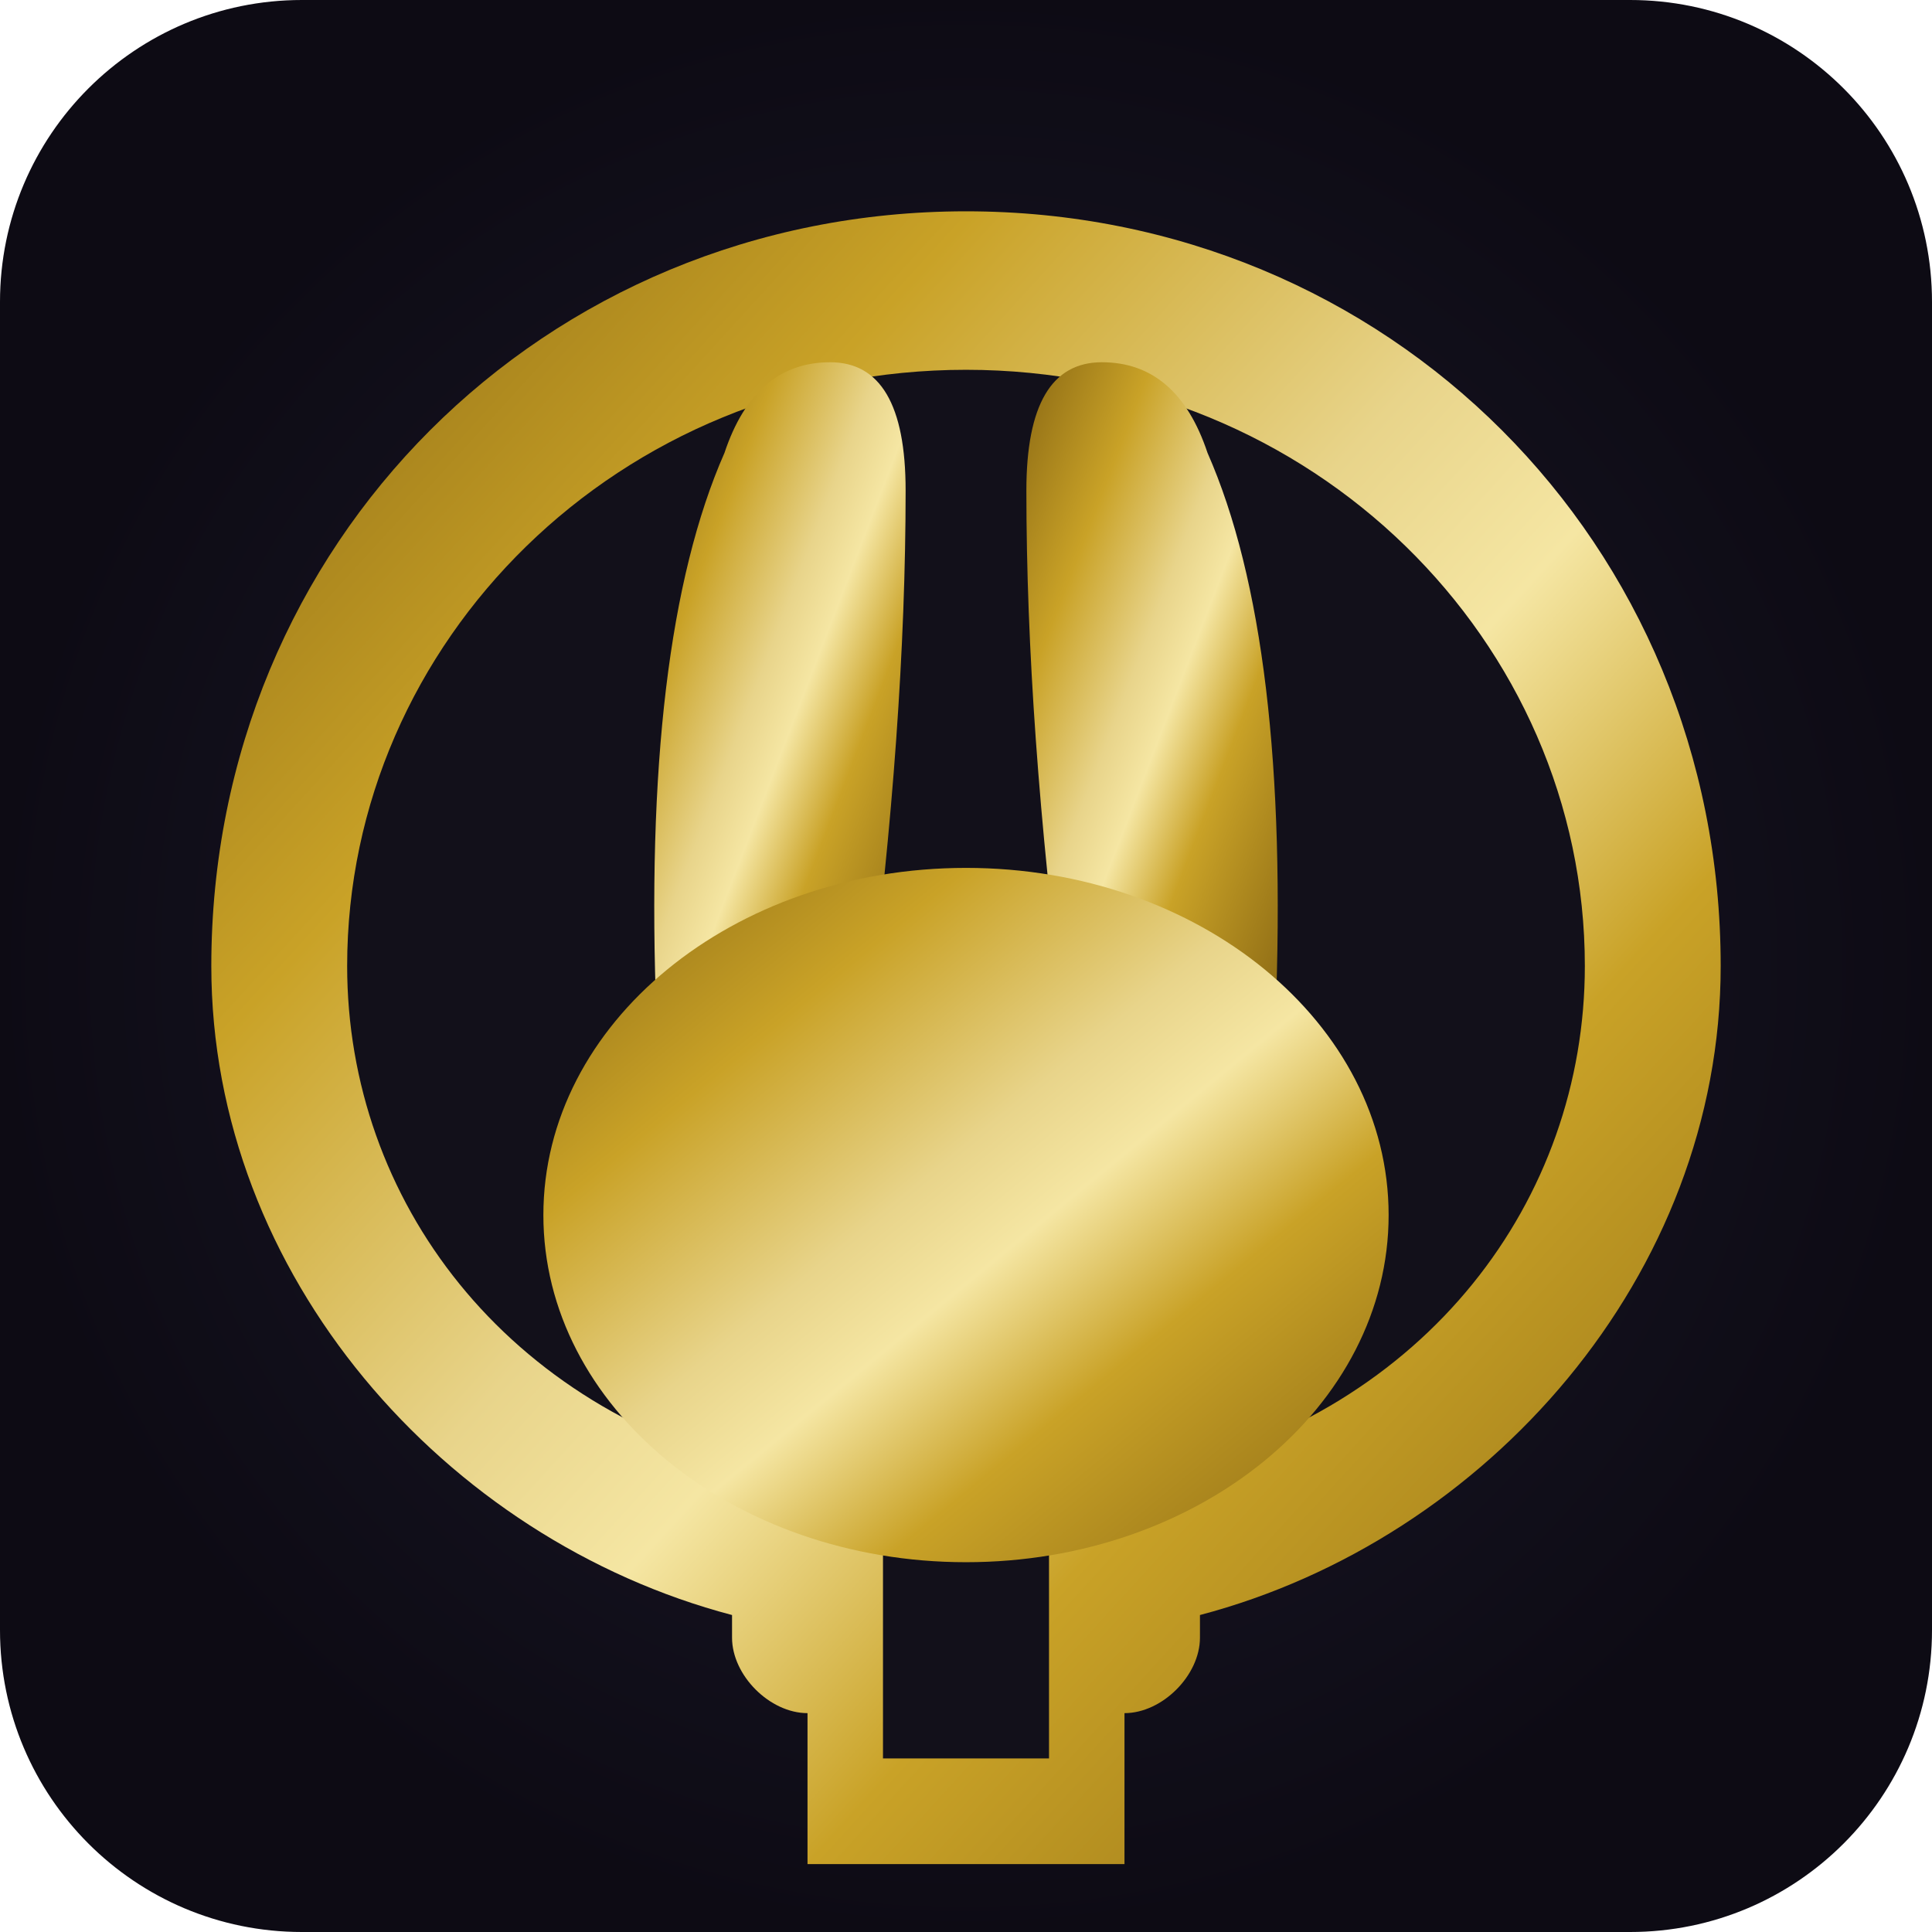
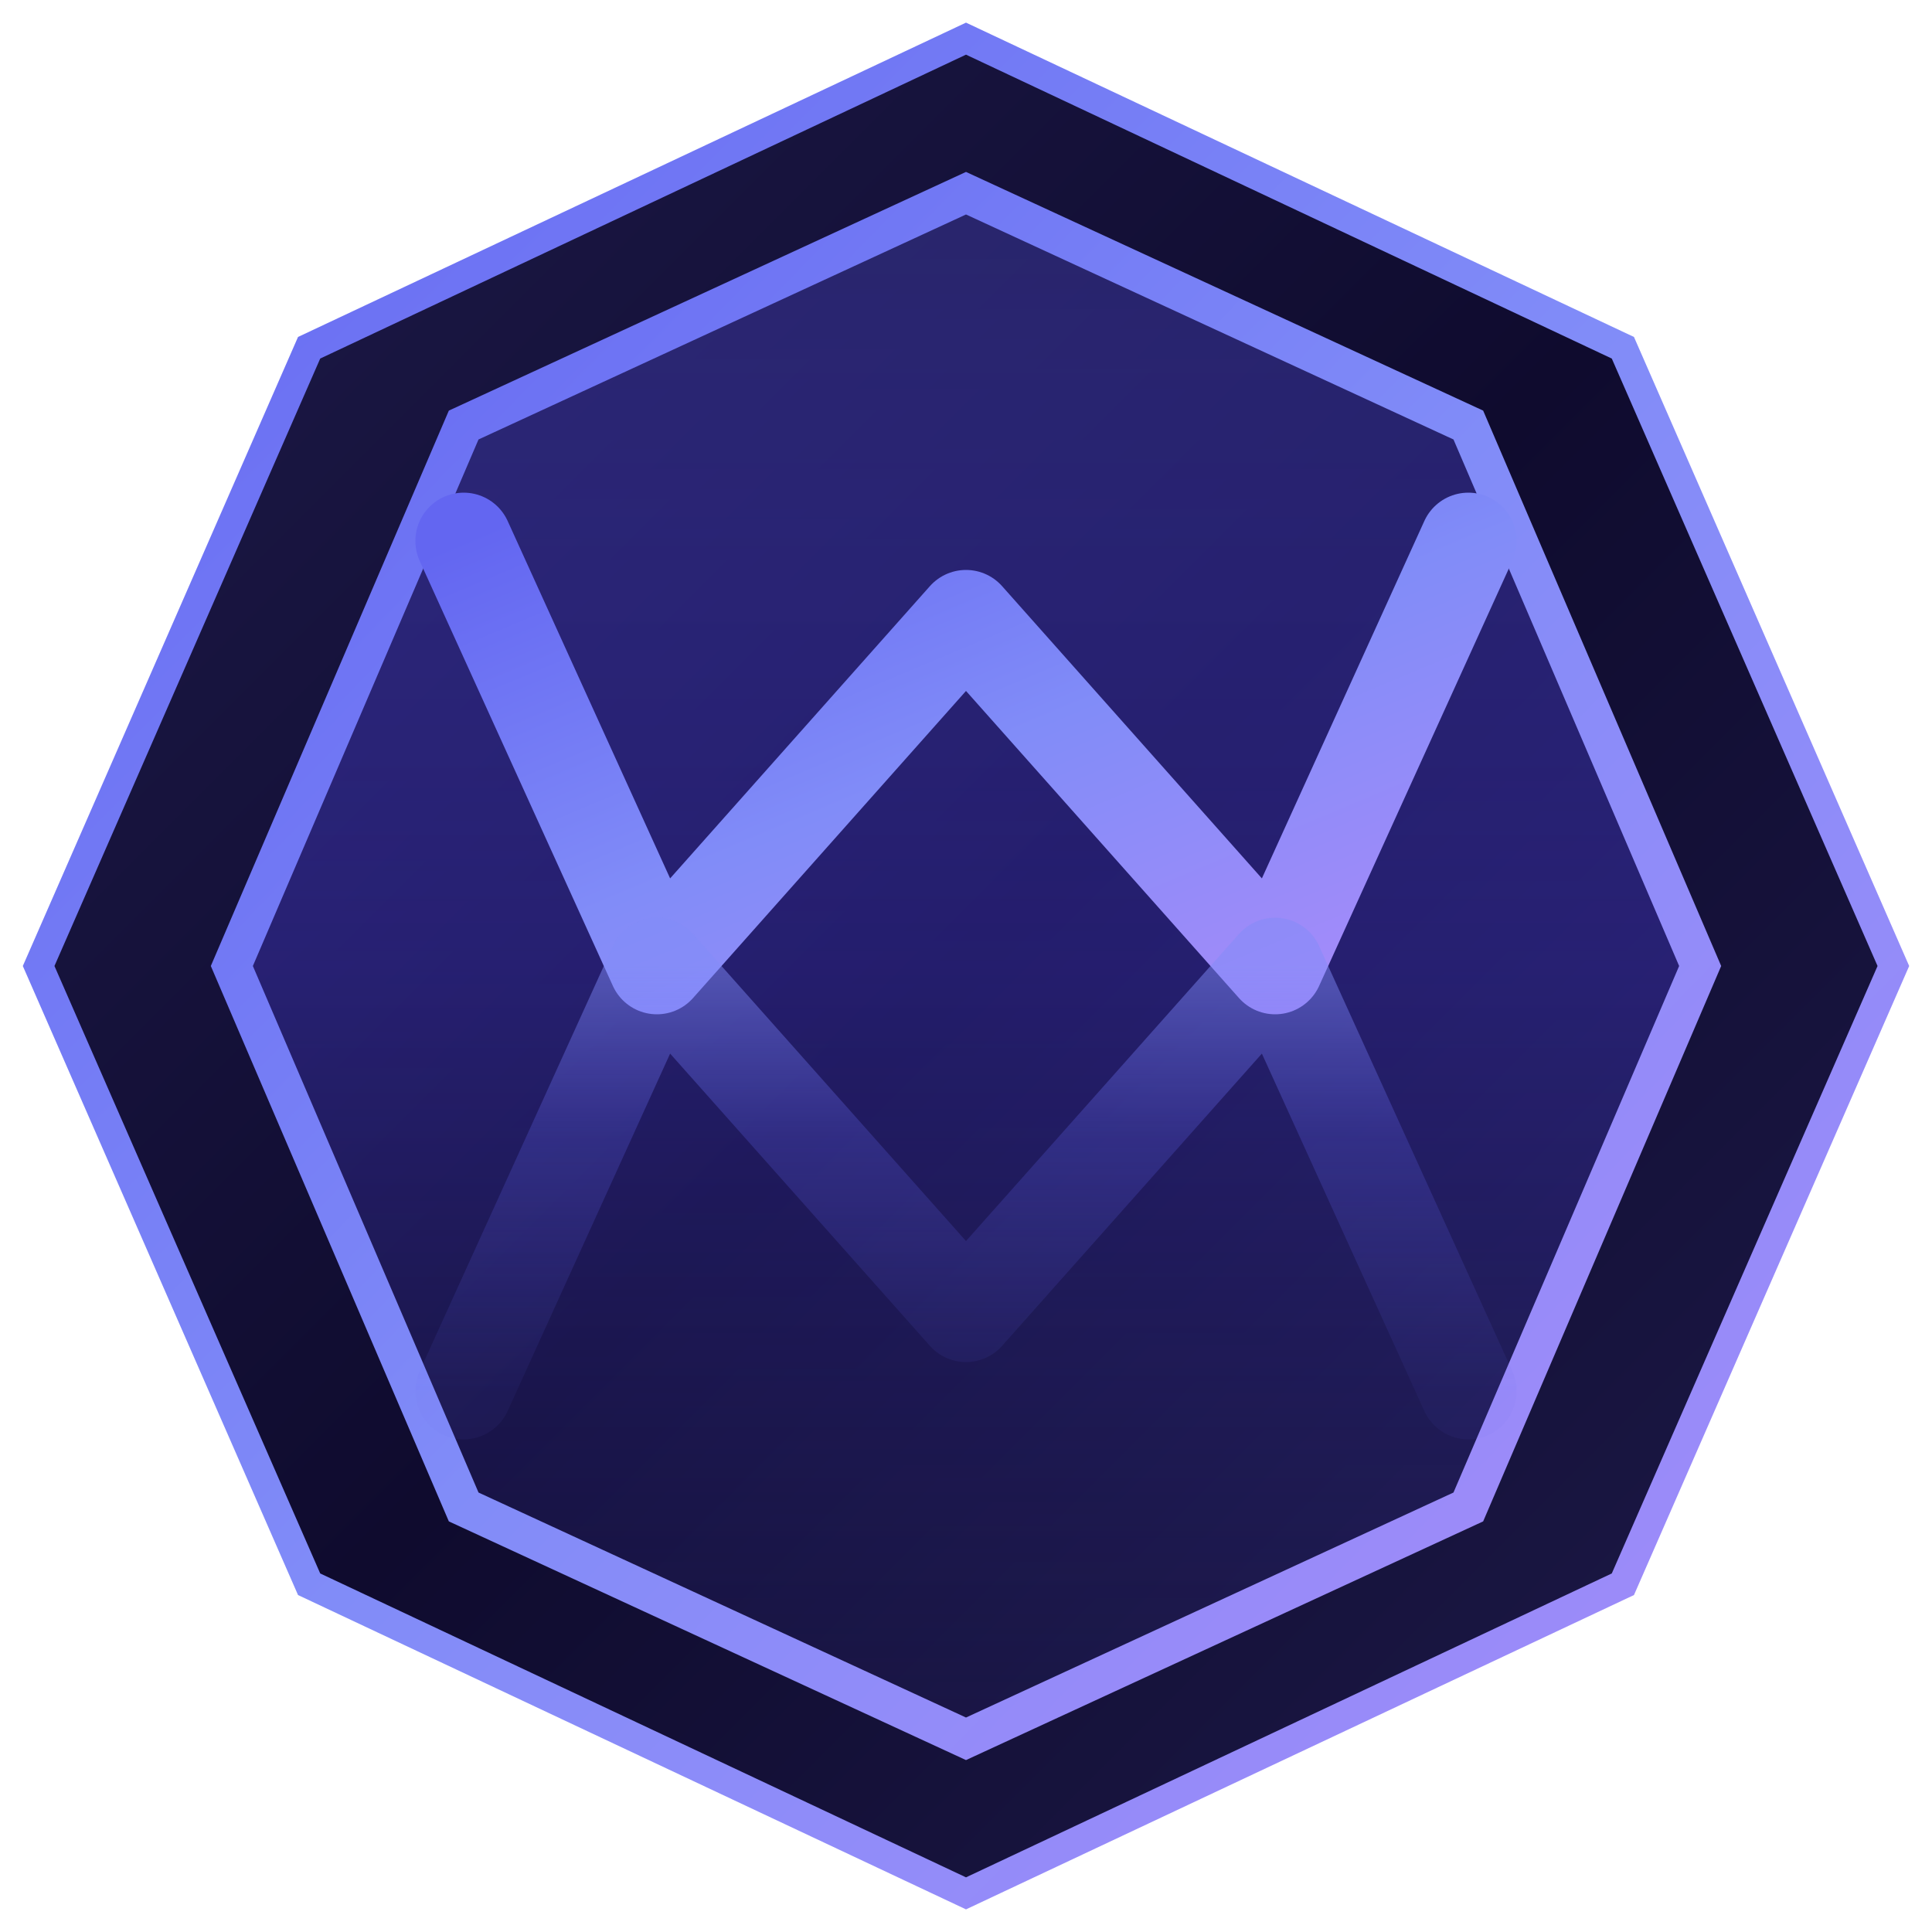
- <svg xmlns="http://www.w3.org/2000/svg" width="512" height="512" viewBox="0 0 512 512">
+ <svg xmlns="http://www.w3.org/2000/svg" width="512" height="512" viewBox="0 0 100 100">
  <defs>
-     <linearGradient id="goldGrad" x1="0%" y1="0%" x2="100%" y2="100%">
-       <stop offset="0%" stop-color="#8b6914" />
-       <stop offset="25%" stop-color="#c9a227" />
-       <stop offset="45%" stop-color="#e8d48a" />
-       <stop offset="55%" stop-color="#f5e6a3" />
-       <stop offset="70%" stop-color="#c9a227" />
-       <stop offset="100%" stop-color="#8b6914" />
+     <linearGradient id="grad-indigo" x1="0%" y1="0%" x2="100%" y2="100%">
+       <stop offset="0%" stop-color="#6366f1" />
+       <stop offset="50%" stop-color="#818cf8" />
+       <stop offset="100%" stop-color="#a78bfa" />
    </linearGradient>
-     <radialGradient id="bgGrad" cx="50%" cy="50%" r="50%">
-       <stop offset="0%" stop-color="#1e1a2e" />
-       <stop offset="100%" stop-color="#0d0b14" />
-     </radialGradient>
+     <linearGradient id="grad-amber" x1="0%" y1="0%" x2="100%" y2="100%">
+       <stop offset="0%" stop-color="#d97706" />
+       <stop offset="50%" stop-color="#f59e0b" />
+       <stop offset="100%" stop-color="#fbbf24" />
+     </linearGradient>
+     <linearGradient id="grad-frame" x1="0%" y1="0%" x2="100%" y2="100%">
+       <stop offset="0%" stop-color="#1e1b4b" />
+       <stop offset="50%" stop-color="#0f0b2e" />
+       <stop offset="100%" stop-color="#1e1b4b" />
+     </linearGradient>
+     <linearGradient id="grad-mirror" x1="0%" y1="0%" x2="0%" y2="100%">
+       <stop offset="0%" stop-color="rgba(49, 46, 129, 0.7)" />
+       <stop offset="50%" stop-color="rgba(67, 56, 202, 0.4)" />
+       <stop offset="100%" stop-color="rgba(49, 46, 129, 0.15)" />
+     </linearGradient>
+     <linearGradient id="grad-shimmer" x1="0%" y1="0%" x2="100%" y2="0%">
+       <stop offset="0%" stop-color="#6366f1" stop-opacity="0.2" />
+       <stop offset="30%" stop-color="#818cf8" stop-opacity="0.8" />
+       <stop offset="50%" stop-color="#ffffff" stop-opacity="1" />
+       <stop offset="70%" stop-color="#fbbf24" stop-opacity="0.8" />
+       <stop offset="100%" stop-color="#f59e0b" stop-opacity="0.2" />
+     </linearGradient>
+     <linearGradient id="grad-reflect" x1="0%" y1="0%" x2="0%" y2="100%">
+       <stop offset="0%" stop-color="#818cf8" stop-opacity="0.5" />
+       <stop offset="40%" stop-color="#6366f1" stop-opacity="0.25" />
+       <stop offset="100%" stop-color="#6366f1" stop-opacity="0.06" />
+     </linearGradient>
  </defs>
-   <rect width="512" height="512" rx="80" ry="80" fill="url(#bgGrad)" />
-   <path d="M 256 56 C 368 56, 456 144, 456 256 C 456 338, 394 408, 318 428 L 318 434 C 318 444, 308 454, 298 454 L 298 494 L 214 494 L 214 454 C 204 454, 194 444, 194 434 L 194 428 C 118 408, 56 338, 56 256 C 56 144, 144 56, 256 56 Z" fill="url(#goldGrad)" />
-   <path d="M 256 98 C 348 98, 420 170, 420 256 C 420 318, 378 374, 308 390 L 298 390 C 288 390, 278 400, 278 410 L 278 466 L 234 466 L 234 410 C 234 400, 224 390, 214 390 L 204 390 C 134 374, 92 318, 92 256 C 92 170, 164 98, 256 98 Z" fill="#12101a" />
-   <g fill="url(#goldGrad)">
-     <path d="M174 270 Q170 170 192 120 Q200 96 220 96 Q240 96 240 130 Q240 192 230 270 Q206 266 174 270Z" />
-     <path d="M338 270 Q342 170 320 120 Q312 96 292 96 Q272 96 272 130 Q272 192 282 270 Q306 266 338 270Z" />
-     <ellipse cx="256" cy="322" rx="112" ry="92" />
-   </g>
+   <polygon points="50,2 84,18 98,50 84,82 50,98 16,82 2,50 16,18" fill="url(#grad-frame)" />
+   <polygon points="50,2 84,18 98,50 84,82 50,98 16,82 2,50 16,18" fill="none" stroke="url(#grad-indigo)" stroke-width="1.5" />
+   <polygon points="50,10 76,22 88,50 76,78 50,90 24,78 12,50 24,22" fill="url(#grad-mirror)" />
+   <polygon points="50,10 76,22 88,50 76,78 50,90 24,78 12,50 24,22" fill="none" stroke="url(#grad-indigo)" stroke-width="2" />
+   <path d="M24,28 L34,50 L50,32 L66,50 L76,28" fill="none" stroke="url(#grad-indigo)" stroke-width="5" stroke-linecap="round" stroke-linejoin="round" />
+   <line x1="16" y1="50" x2="84" y2="50" stroke="url(#grad-shimmer)" stroke-width="2.5" />
+   <path d="M24,72 L34,50 L50,68 L66,50 L76,72" fill="none" stroke="url(#grad-reflect)" stroke-width="5" stroke-linecap="round" stroke-linejoin="round" />
+   <line x1="50" y1="2" x2="50" y2="10" stroke="url(#grad-amber)" stroke-width="2" />
+   <line x1="50" y1="90" x2="50" y2="98" stroke="url(#grad-amber)" stroke-width="2" />
+   <line x1="2" y1="50" x2="12" y2="50" stroke="url(#grad-amber)" stroke-width="2" />
+   <line x1="88" y1="50" x2="98" y2="50" stroke="url(#grad-amber)" stroke-width="2" />
</svg>
